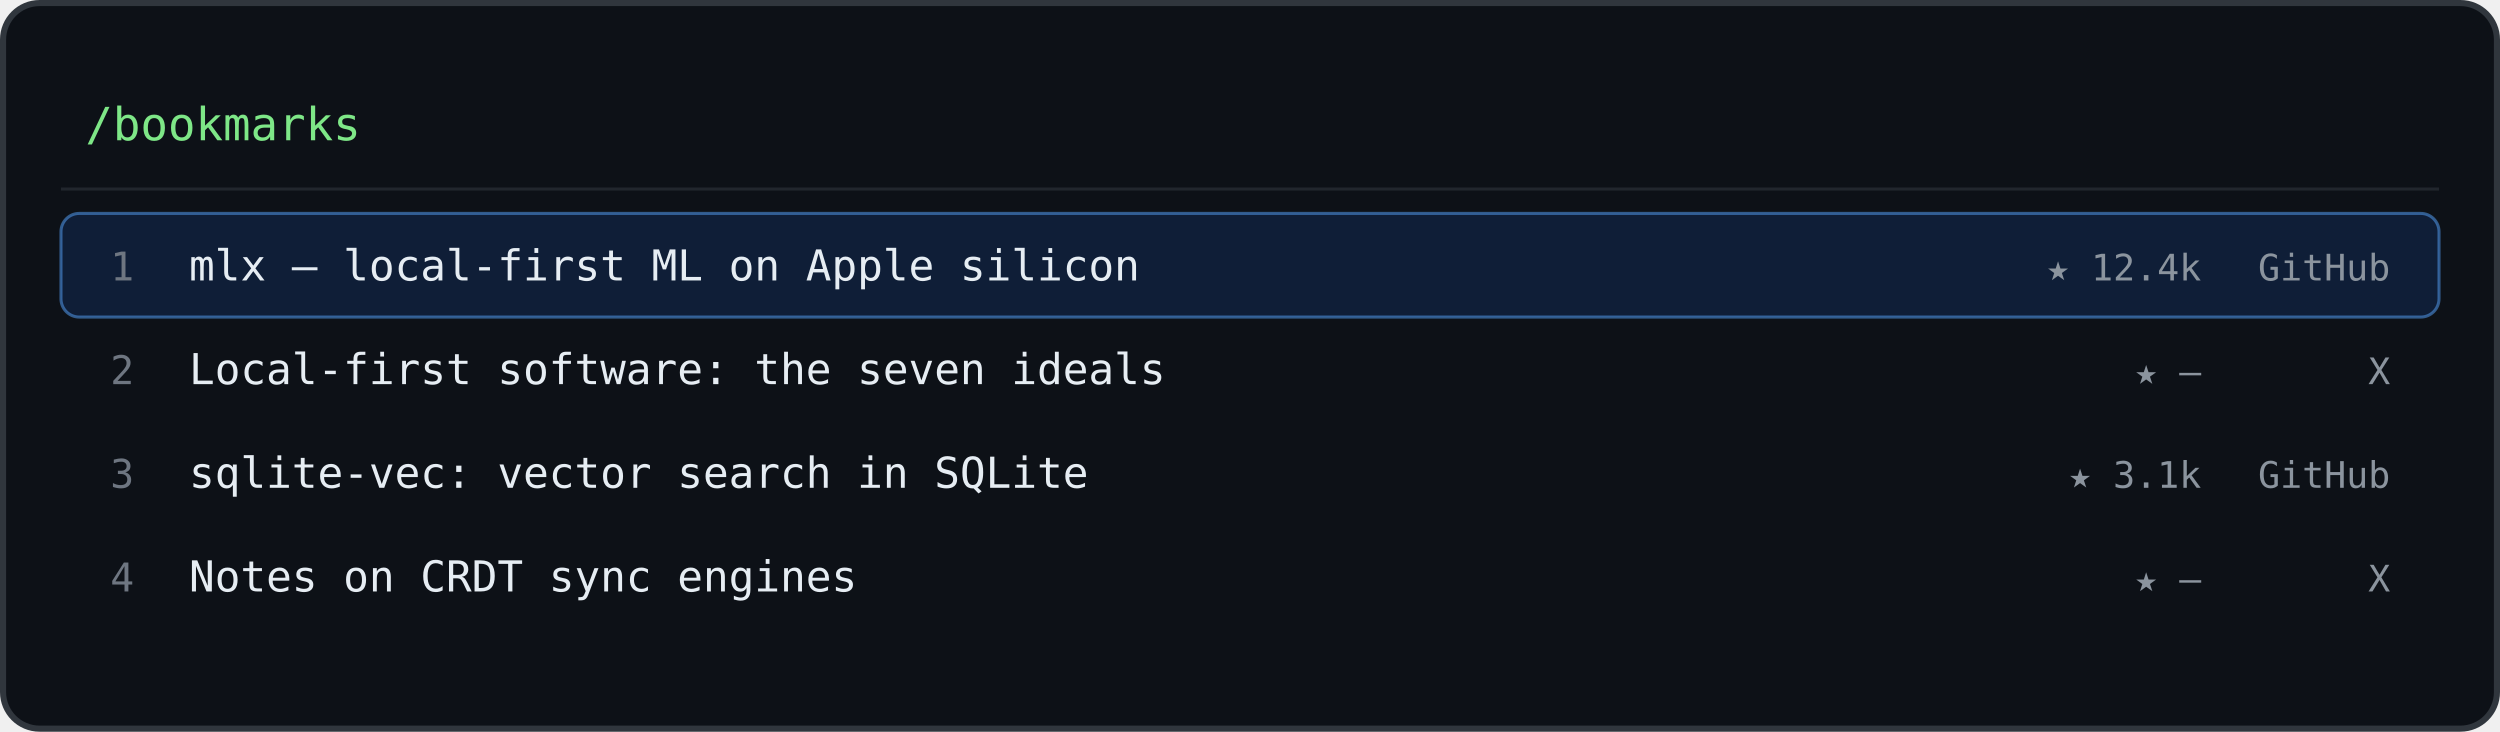
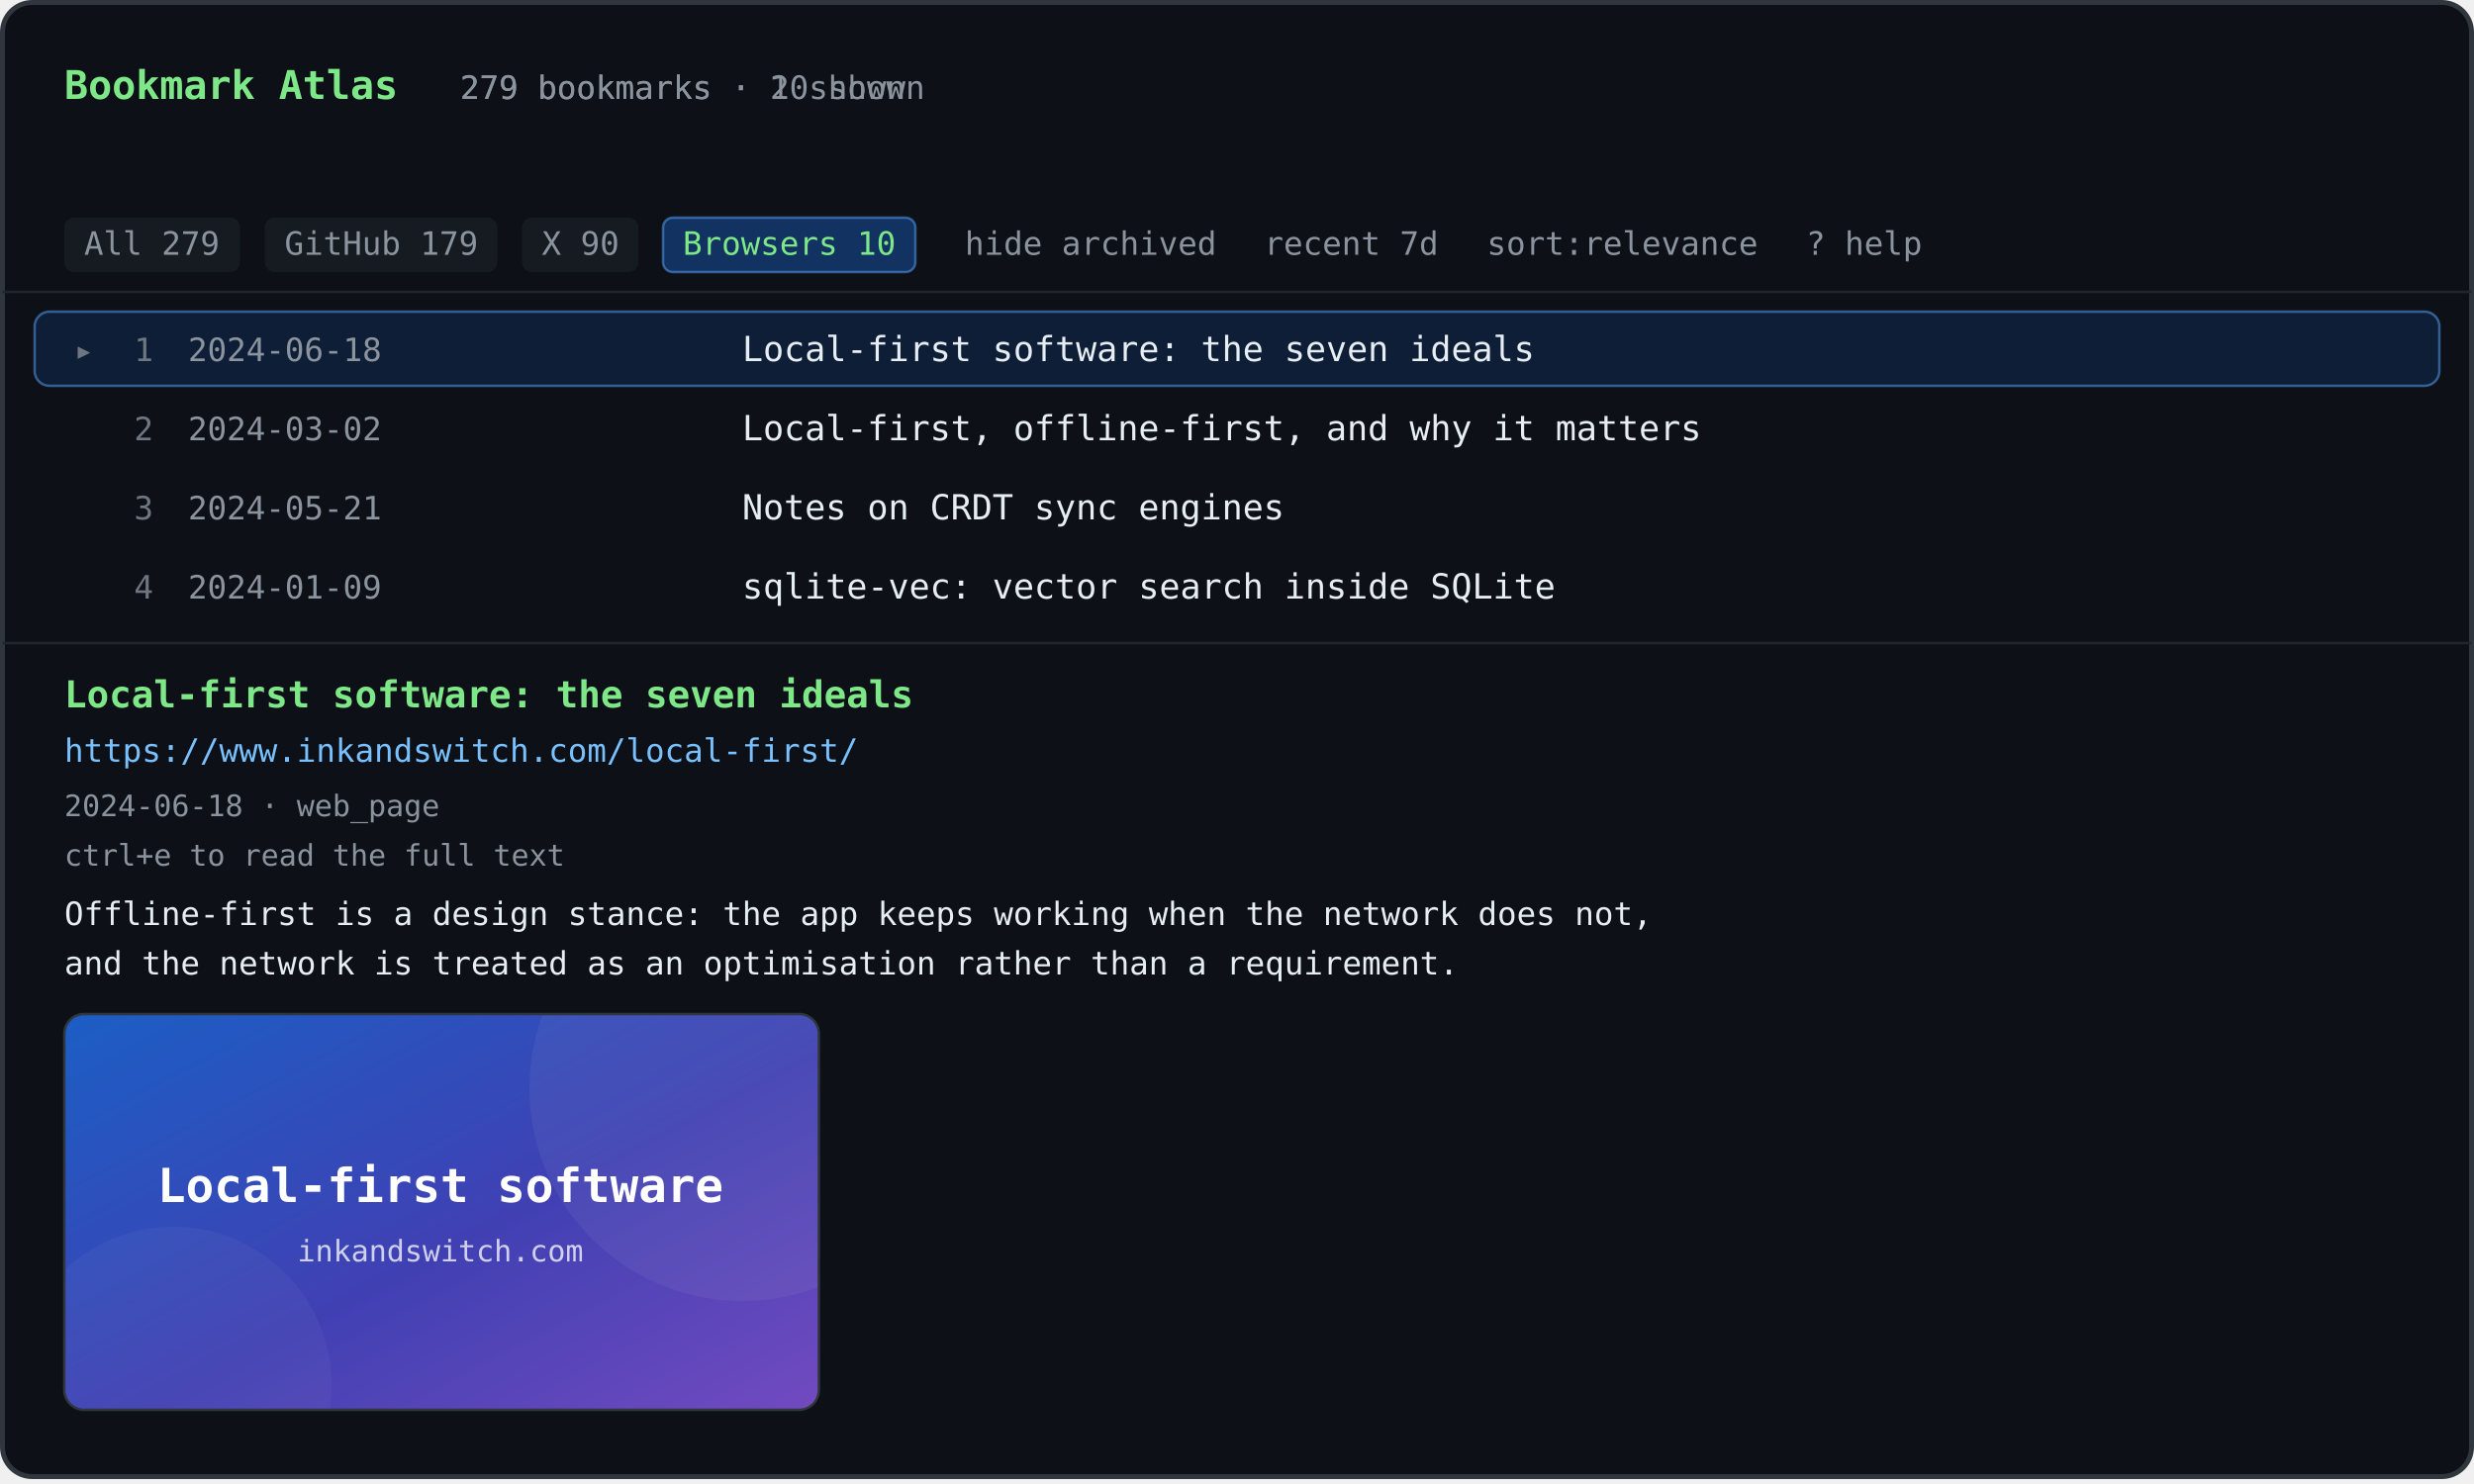
- <svg xmlns="http://www.w3.org/2000/svg" viewBox="0 0 820 240" width="820" height="240" role="img" aria-labelledby="atlas-title atlas-desc">
+ <svg xmlns="http://www.w3.org/2000/svg" viewBox="0 0 1000 600" width="1000" height="600" role="img" aria-labelledby="atlas-title atlas-desc">
  <defs>
    <style>
-       .ui    { font-family: ui-monospace, SFMono-Regular, "SF Mono", Menlo, Consolas, monospace; }
-       .prompt{ font-size: 15px; fill: #7ee787; }
-       .query { font-size: 15px; fill: #e6edf3; }
-       .idx   { font-size: 13px; fill: #6e7681; }
-       .title { font-size: 14px; fill: #e6edf3; }
-       .meta  { font-size: 12px; fill: #8b949e; }
-       .cursor{ fill: #7ee787; }
+       .ui      { font-family: ui-monospace, SFMono-Regular, "SF Mono", Menlo, Consolas, monospace; }
+       .brand   { font-size: 16px; font-weight: 600; fill: #7ee787; }
+       .count   { font-size: 13px; fill: #8b949e; }
+       .query   { font-size: 15px; fill: #e6edf3; }
+       .chip    { font-size: 13px; fill: #8b949e; }
+       .chip-on { font-size: 13px; fill: #7ee787; }
+       .toggle  { font-size: 13px; fill: #8b949e; }
+       .idx     { font-size: 13px; fill: #6e7681; }
+       .date    { font-size: 13px; fill: #8b949e; }
+       .title   { font-size: 14px; fill: #e6edf3; }
+       .dtitle  { font-size: 15px; font-weight: 600; fill: #7ee787; }
+       .url     { font-size: 13px; fill: #79c0ff; }
+       .meta    { font-size: 12px; fill: #8b949e; }
+       .excerpt { font-size: 13px; fill: #e6edf3; }
+       .help    { font-size: 12px; fill: #8b949e; }
+       .cursor  { fill: #7ee787; }

-       /* One 8s loop: rest, type, narrow, move the selection, hold, reset. */
+       /* One 8s loop: rest, type, narrow, hold, reset. */
+       #typed rect   { animation: type 8s steps(1, end) infinite; }
      #query-group  { animation: queryFade 8s ease-in-out infinite; }
-       #typed rect   { animation: type 8s steps(1, end) infinite; }
      #cursor       { animation: blink 1.06s step-end infinite; }
-       #highlight    { animation: slide 8s cubic-bezier(.4,0,.2,1) infinite; }
+       #count-before { animation: countOut 8s ease-in-out infinite; }
+       #count-after  { animation: countIn 8s ease-in-out infinite; }
      .unmatched    { animation: dim 8s ease-in-out infinite; }

      @keyframes type {
        0%, 6%      { width: 0px; }
-         7.11%       { width: 9px; }
-         8.21%       { width: 18px; }
-         9.32%       { width: 27px; }
-         10.42%      { width: 36px; }
-         11.53%      { width: 45px; }
-         12.63%      { width: 54px; }
-         13.74%      { width: 63px; }
-         14.84%      { width: 72px; }
-         15.95%      { width: 81px; }
-         17.05%      { width: 90px; }
-         18.16%      { width: 99px; }
-         19.26%      { width: 108px; }
-         20.37%      { width: 117px; }
-         21.47%      { width: 126px; }
-         22.58%      { width: 135px; }
-         23.68%      { width: 144px; }
-         24.79%      { width: 153px; }
-         25.89%      { width: 162px; }
-         27%, 88%    { width: 171px; }
+         9.09%       { width: 9px; }
+         11.18%      { width: 18px; }
+         13.27%      { width: 27px; }
+         15.36%      { width: 36px; }
+         17.45%      { width: 45px; }
+         19.54%      { width: 54px; }
+         21.63%      { width: 63px; }
+         23.72%      { width: 72px; }
+         25.81%      { width: 81px; }
+         27.9%       { width: 90px; }
+         29.9%, 88%  { width: 112px; }
        88.1%, 100% { width: 0px; }
      }
      @keyframes queryFade {
-         0%, 82%     { opacity: 1; }
+         0%, 84%     { opacity: 1; }
        88%         { opacity: 0; }
        88.1%       { opacity: 0; }
        92%, 100%   { opacity: 1; }
      }
      @keyframes blink {
        0%, 49%     { opacity: 1; }
        50%, 100%   { opacity: 0; }
      }
      @keyframes dim {
-         0%, 32%     { opacity: .8; }
-         38%, 82%    { opacity: .2; }
-         88%, 100%   { opacity: .8; }
+         0%, 32%     { opacity: .85; }
+         38%, 84%    { opacity: .18; }
+         90%, 100%   { opacity: .85; }
      }
-       @keyframes slide {
-         0%, 40%     { transform: translateY(0); }
-         48%, 82%    { transform: translateY(34px); }
-         88%, 100%   { transform: translateY(0); }
+       @keyframes countOut {
+         0%, 31%     { opacity: 1; }
+         35%, 100%   { opacity: 0; }
+       }
+       @keyframes countIn {
+         0%, 33%     { opacity: 0; }
+         37%, 100%   { opacity: 1; }
      }

-       /* Honour a reduced-motion preference with a complete still frame:
-          the query typed, the two matches kept, the selection on the second. */
+       /* Honour a reduced-motion preference with a complete still frame: the query
+          typed, the two matches kept, the other rows dimmed. */
      @media (prefers-reduced-motion: reduce) {
-         #query-group, #typed rect, #cursor, #highlight, .unmatched { animation: none; }
-         #typed rect { width: 171px; }
-         .unmatched  { opacity: .2; }
-         #highlight  { transform: translateY(34px); }
-         #cursor     { opacity: 1; }
+         #typed rect, #query-group, #cursor, #count-before, #count-after, .unmatched { animation: none; }
+         #typed rect   { width: 112px; }
+         #count-before { opacity: 0; }
+         #count-after  { opacity: 1; }
+         .unmatched    { opacity: .18; }
+         #cursor       { opacity: 1; }
      }
    </style>
    <clipPath id="typed">
-       <rect x="127" y="26" width="0" height="26" />
+       <rect x="26" y="54" width="0" height="24" />
+     </clipPath>
+     <linearGradient id="og" x1="0" y1="0" x2="1" y2="1">
+       <stop offset="0" stop-color="#1f6feb" />
+       <stop offset="0.55" stop-color="#4c4bd6" />
+       <stop offset="1" stop-color="#8957e5" />
+     </linearGradient>
+     <clipPath id="og-clip">
+       <rect x="26" y="410" width="305" height="160" rx="8" />
    </clipPath>
  </defs>
-   <rect x="1" y="1" width="818" height="238" rx="12" fill="#0d1117" stroke="#30363d" stroke-width="2" />
+   <rect x="1" y="1" width="998" height="596" rx="12" fill="#0d1117" stroke="#30363d" stroke-width="2" />
  <g class="ui">
-     <text class="prompt" x="28" y="46">/bookmarks</text>
+     <text class="brand" x="26" y="40">Bookmark Atlas</text>
+     <text id="count-before" class="count" x="186" y="40">279 bookmarks · 10 shown</text>
+     <text id="count-after" class="count" x="186" y="40">279 bookmarks · 2 shown</text>
+   </g>
+   <g class="ui">
    <g id="query-group" clip-path="url(#typed)">
-       <text class="query" x="127" y="46">local-first agents</text>
-       <rect id="cursor" class="cursor" x="289" y="30" width="9" height="18" />
+       <text class="query" x="26" y="70">local-first</text>
+       <rect id="cursor" class="cursor" x="127" y="56" width="9" height="18" />
    </g>
  </g>
-   <line x1="20" y1="62" x2="800" y2="62" stroke="#21262d" stroke-width="1" />
-   <rect id="highlight" x="20" y="70" width="780" height="34" rx="6" fill="#1f6feb" fill-opacity="0.15" stroke="#58a6ff" stroke-opacity="0.5" stroke-width="1" />
  <g class="ui">
-     <text class="idx" x="44" y="92" text-anchor="end">1</text>
-     <text class="title" x="62" y="92">mlx — local-first ML on Apple silicon</text>
-     <text class="meta" x="722" y="92" text-anchor="end">★ 12.4k</text>
-     <text class="meta" x="784" y="92" text-anchor="end">GitHub</text>
-     <text class="idx" x="44" y="126" text-anchor="end">2</text>
-     <text class="title" x="62" y="126">Local-first software: the seven ideals</text>
-     <text class="meta" x="722" y="126" text-anchor="end">★ —</text>
-     <text class="meta" x="784" y="126" text-anchor="end">X</text>
+     <rect x="26" y="88" width="71" height="22" rx="4" fill="#161b22" />
+     <text class="chip" x="34" y="103">All 279</text>
+     <rect x="107" y="88" width="94" height="22" rx="4" fill="#161b22" />
+     <text class="chip" x="115" y="103">GitHub 179</text>
+     <rect x="211" y="88" width="47" height="22" rx="4" fill="#161b22" />
+     <text class="chip" x="219" y="103">X 90</text>
+     <rect x="268" y="88" width="102" height="22" rx="4" fill="#1f6feb" fill-opacity="0.35" stroke="#58a6ff" stroke-opacity="0.5" />
+     <text class="chip-on" x="276" y="103">Browsers 10</text>
+     <text class="toggle" x="390" y="103">hide archived</text>
+     <text class="toggle" x="511" y="103">recent 7d</text>
+     <text class="toggle" x="601" y="103">sort:relevance</text>
+     <text class="toggle" x="730" y="103">? help</text>
+   </g>
+   <line x1="1" y1="118" x2="999" y2="118" stroke="#21262d" stroke-width="1" />
+   <rect x="14" y="126" width="972" height="30" rx="6" fill="#1f6feb" fill-opacity="0.15" stroke="#58a6ff" stroke-opacity="0.5" stroke-width="1" />
+   <g class="ui">
+     <text class="idx" x="30" y="146">▸</text>
+     <text class="idx" x="62" y="146" text-anchor="end">1</text>
+     <text class="date" x="76" y="146">2024-06-18</text>
+     <text class="title" x="300" y="146">Local-first software: the seven ideals</text>
+     <text class="idx" x="30" y="178"> </text>
+     <text class="idx" x="62" y="178" text-anchor="end">2</text>
+     <text class="date" x="76" y="178">2024-03-02</text>
+     <text class="title" x="300" y="178">Local-first, offline-first, and why it matters</text>
    <g class="unmatched">
-       <text class="idx" x="44" y="160" text-anchor="end">3</text>
-       <text class="title" x="62" y="160">sqlite-vec: vector search in SQLite</text>
-       <text class="meta" x="722" y="160" text-anchor="end">★ 3.1k</text>
-       <text class="meta" x="784" y="160" text-anchor="end">GitHub</text>
+       <text class="idx" x="62" y="210" text-anchor="end">3</text>
+       <text class="date" x="76" y="210">2024-05-21</text>
+       <text class="title" x="300" y="210">Notes on CRDT sync engines</text>
    </g>
    <g class="unmatched">
-       <text class="idx" x="44" y="194" text-anchor="end">4</text>
-       <text class="title" x="62" y="194">Notes on CRDT sync engines</text>
-       <text class="meta" x="722" y="194" text-anchor="end">★ —</text>
-       <text class="meta" x="784" y="194" text-anchor="end">X</text>
+       <text class="idx" x="62" y="242" text-anchor="end">4</text>
+       <text class="date" x="76" y="242">2024-01-09</text>
+       <text class="title" x="300" y="242">sqlite-vec: vector search inside SQLite</text>
    </g>
  </g>
+   <line x1="1" y1="260" x2="999" y2="260" stroke="#21262d" stroke-width="1" />
+   <g class="ui">
+     <text class="dtitle" x="26" y="286">Local-first software: the seven ideals</text>
+     <text class="url" x="26" y="308">https://www.inkandswitch.com/local-first/</text>
+     <text class="meta" x="26" y="330">2024-06-18  ·  web_page</text>
+     <text class="meta" x="26" y="350">ctrl+e to read the full text</text>
+     <text class="excerpt" x="26" y="374">Offline-first is a design stance: the app keeps working when the network does not,</text>
+     <text class="excerpt" x="26" y="394">and the network is treated as an optimisation rather than a requirement.</text>
+   </g>
+   <g>
+     <rect x="26" y="410" width="305" height="160" rx="8" fill="url(#og)" />
+     <g clip-path="url(#og-clip)">
+       <circle cx="300" cy="440" r="86" fill="#ffffff" fill-opacity="0.07" />
+       <circle cx="70" cy="560" r="64" fill="#ffffff" fill-opacity="0.05" />
+       <rect x="26" y="410" width="305" height="160" fill="#0d1117" fill-opacity="0.18" />
+     </g>
+     <text class="ui" x="178" y="486" text-anchor="middle" style="font-size:19px; font-weight:600; fill:#ffffff;">Local-first software</text>
+     <text class="ui" x="178" y="510" text-anchor="middle" style="font-size:12px; fill:#ffffff; fill-opacity:0.75;">inkandswitch.com</text>
+     <rect x="26" y="410" width="305" height="160" rx="8" fill="none" stroke="#30363d" stroke-width="1" />
+   </g>
</svg>
